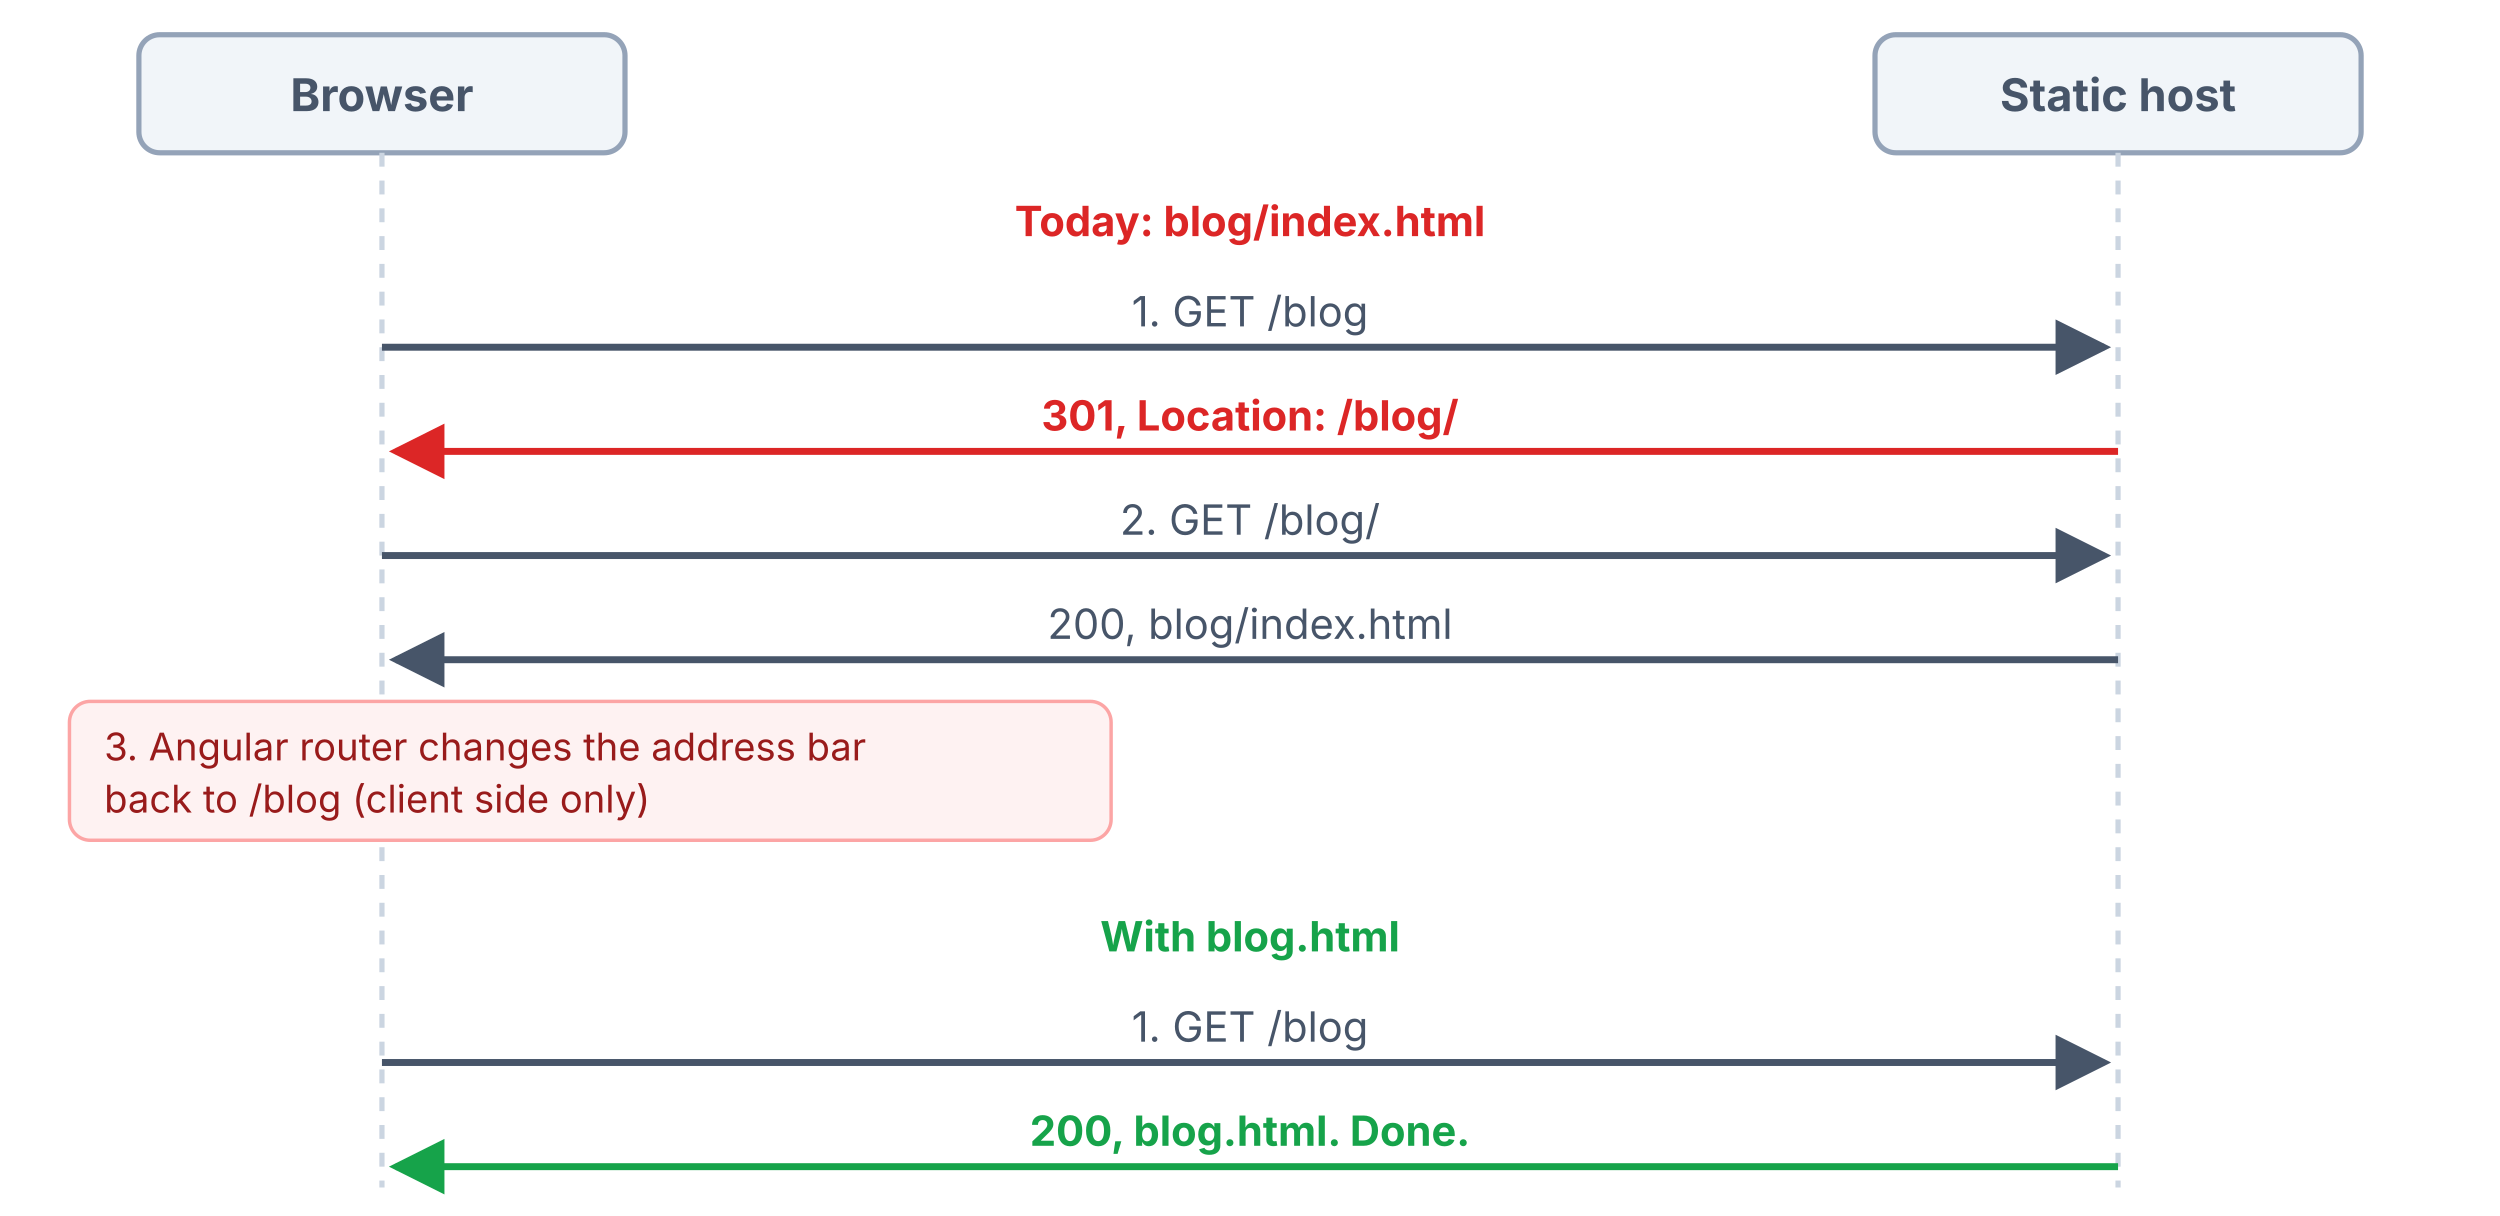
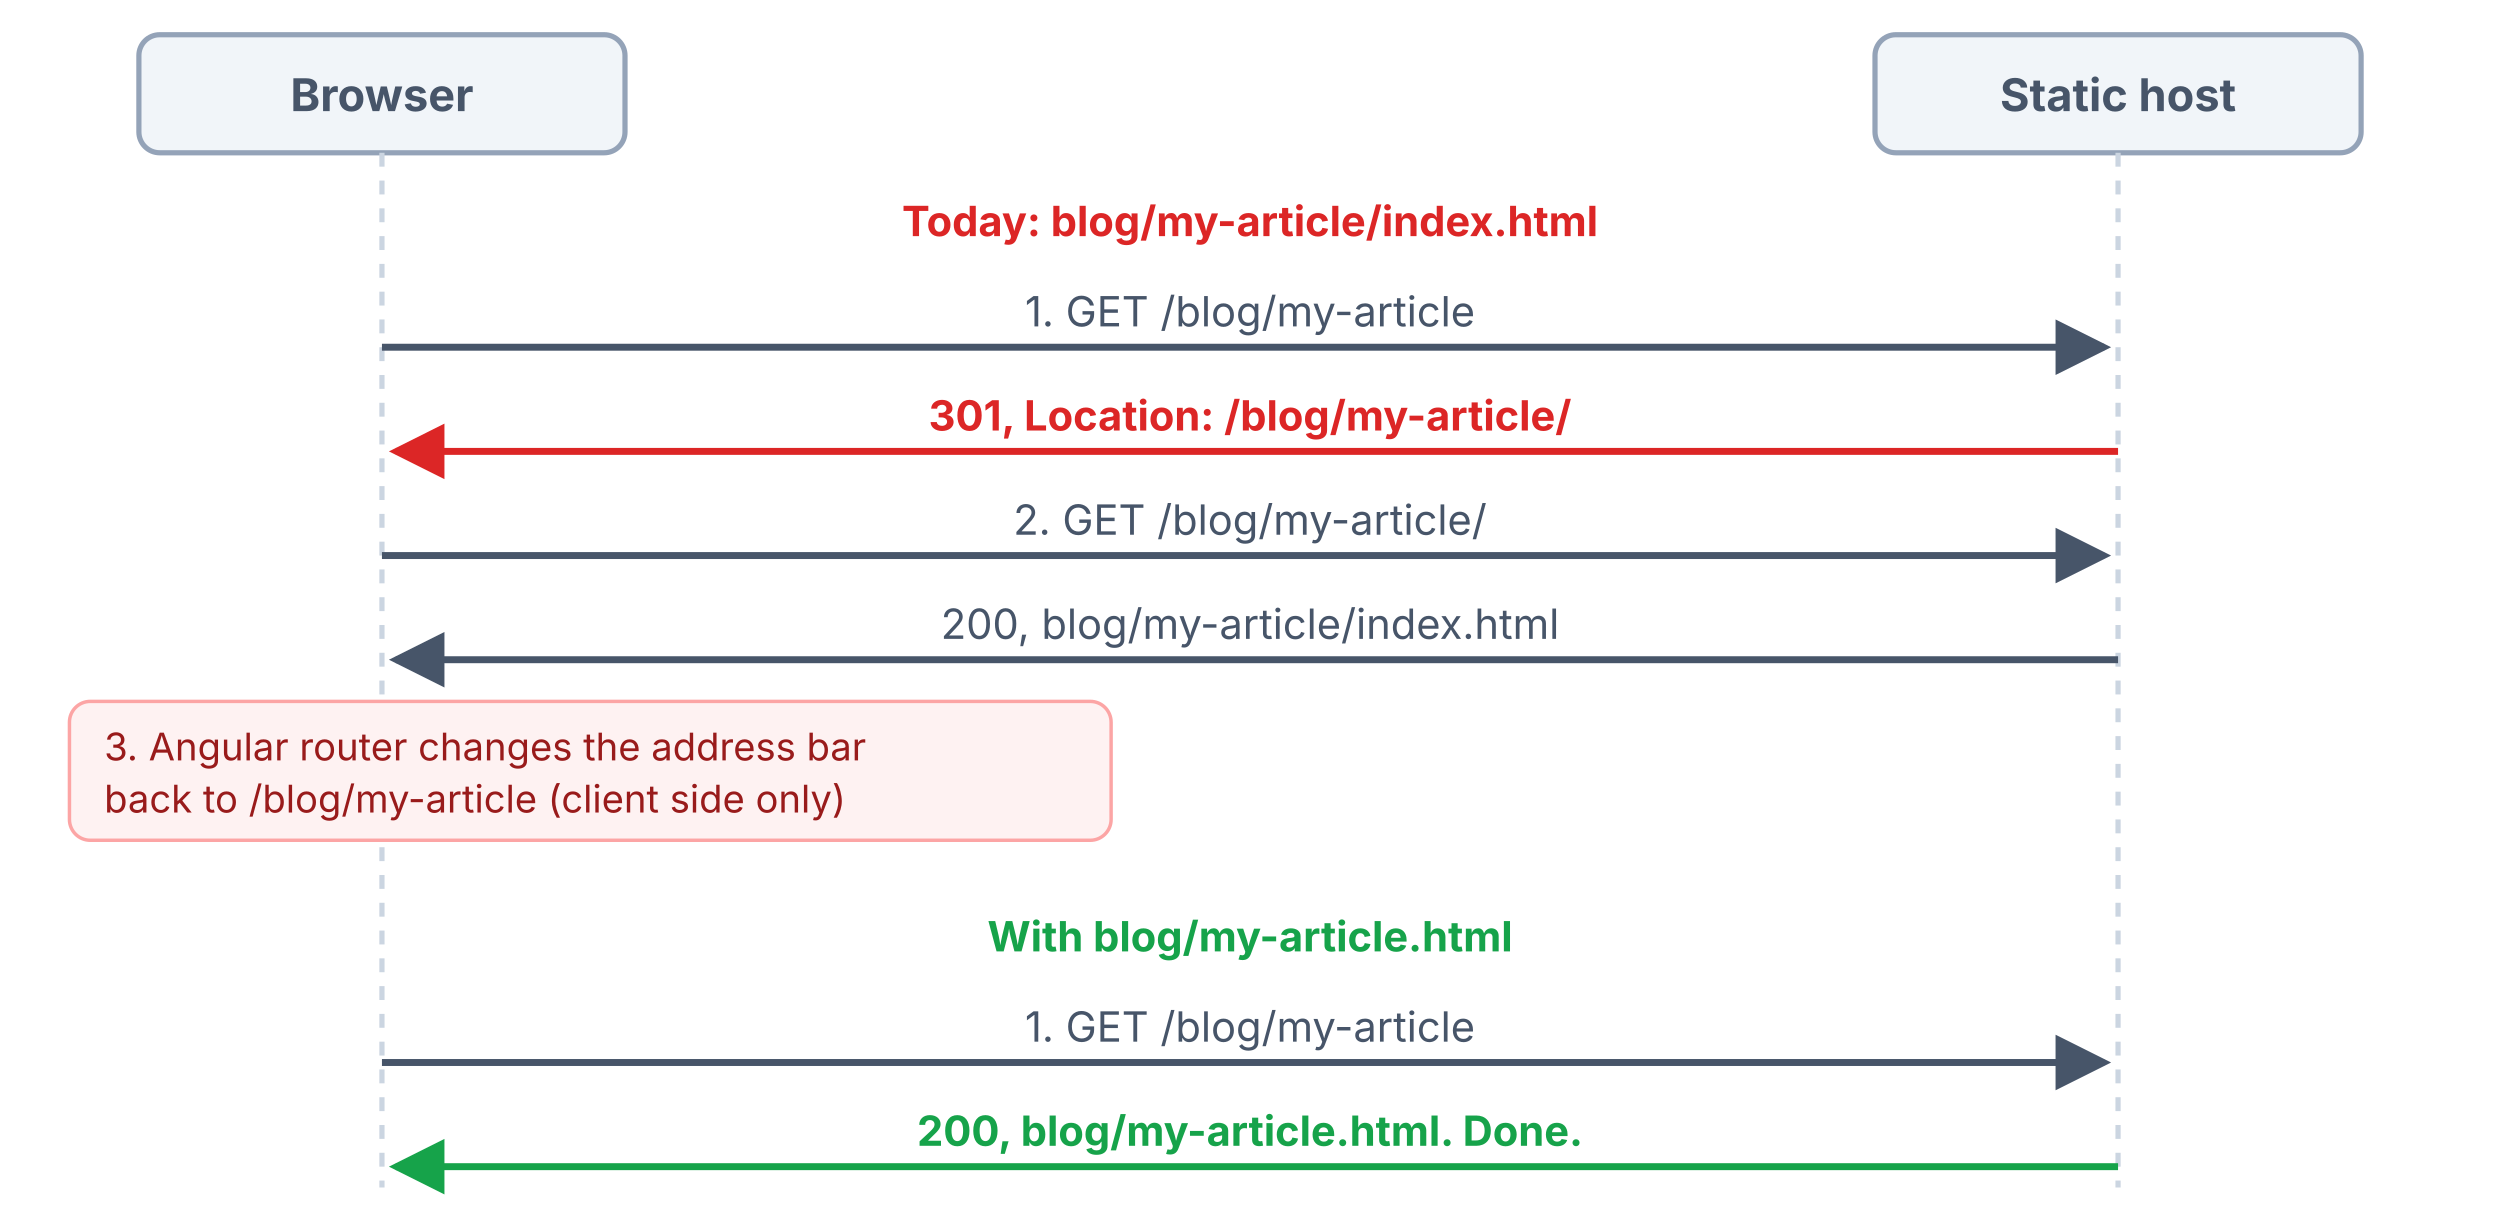
<svg xmlns="http://www.w3.org/2000/svg" viewBox="0 0 720 350" style="font-family:system-ui,-apple-system,sans-serif">
  <defs>
    <marker id="arr-g" markerWidth="8" markerHeight="8" refX="7" refY="4" orient="auto">
      <path d="M0,0 L8,4 L0,8 z" fill="#475569" />
    </marker>
    <marker id="arr-r" markerWidth="8" markerHeight="8" refX="7" refY="4" orient="auto">
      <path d="M0,0 L8,4 L0,8 z" fill="#dc2626" />
    </marker>
    <marker id="arr-ok" markerWidth="8" markerHeight="8" refX="7" refY="4" orient="auto">
      <path d="M0,0 L8,4 L0,8 z" fill="#16a34a" />
    </marker>
  </defs>
  <rect x="40" y="10" width="140" height="34" rx="6" fill="#f1f5f9" stroke="#94a3b8" stroke-width="1.5" />
  <text x="110" y="32" text-anchor="middle" fill="#475569" font-size="13" font-weight="bold">Browser</text>
  <rect x="540" y="10" width="140" height="34" rx="6" fill="#f1f5f9" stroke="#94a3b8" stroke-width="1.5" />
  <text x="610" y="32" text-anchor="middle" fill="#475569" font-size="13" font-weight="bold">Static host</text>
  <line x1="110" y1="44" x2="110" y2="342" stroke="#cbd5e1" stroke-width="1.5" stroke-dasharray="4 4" />
  <line x1="610" y1="44" x2="610" y2="342" stroke="#cbd5e1" stroke-width="1.5" stroke-dasharray="4 4" />
-   <text x="360" y="68" text-anchor="middle" fill="#dc2626" font-size="12" font-weight="bold">Today: blog/index.html</text>
+   <text x="360" y="68" text-anchor="middle" fill="#dc2626" font-size="12" font-weight="bold">Today: blog/my-article/index.html</text>
  <line x1="110" y1="100" x2="606" y2="100" stroke="#475569" stroke-width="2" marker-end="url(#arr-g)" />
-   <text x="360" y="94" text-anchor="middle" fill="#475569" font-size="12">1. GET /blog</text>
+   <text x="360" y="94" text-anchor="middle" fill="#475569" font-size="12">1. GET /blog/my-article</text>
  <line x1="610" y1="130" x2="114" y2="130" stroke="#dc2626" stroke-width="2" marker-end="url(#arr-r)" />
-   <text x="360" y="124" text-anchor="middle" fill="#dc2626" font-size="12" font-weight="bold">301, Location: /blog/</text>
+   <text x="360" y="124" text-anchor="middle" fill="#dc2626" font-size="12" font-weight="bold">301, Location: /blog/my-article/</text>
  <line x1="110" y1="160" x2="606" y2="160" stroke="#475569" stroke-width="2" marker-end="url(#arr-g)" />
-   <text x="360" y="154" text-anchor="middle" fill="#475569" font-size="12">2. GET /blog/</text>
+   <text x="360" y="154" text-anchor="middle" fill="#475569" font-size="12">2. GET /blog/my-article/</text>
  <line x1="610" y1="190" x2="114" y2="190" stroke="#475569" stroke-width="2" marker-end="url(#arr-g)" />
-   <text x="360" y="184" text-anchor="middle" fill="#475569" font-size="12">200, blog/index.html</text>
+   <text x="360" y="184" text-anchor="middle" fill="#475569" font-size="12">200, blog/my-article/index.html</text>
  <rect x="20" y="202" width="300" height="40" rx="6" fill="#fef2f2" stroke="#fca5a5" stroke-width="1" />
  <text x="30" y="219" fill="#991b1b" font-size="11">3. Angular router changes the address bar</text>
-   <text x="30" y="234" fill="#991b1b" font-size="11">back to /blog (client side only)</text>
-   <text x="360" y="274" text-anchor="middle" fill="#16a34a" font-size="12" font-weight="bold">With blog.html</text>
+   <text x="30" y="234" fill="#991b1b" font-size="11">back to /blog/my-article (client side only)</text>
+   <text x="360" y="274" text-anchor="middle" fill="#16a34a" font-size="12" font-weight="bold">With blog/my-article.html</text>
  <line x1="110" y1="306" x2="606" y2="306" stroke="#475569" stroke-width="2" marker-end="url(#arr-g)" />
-   <text x="360" y="300" text-anchor="middle" fill="#475569" font-size="12">1. GET /blog</text>
+   <text x="360" y="300" text-anchor="middle" fill="#475569" font-size="12">1. GET /blog/my-article</text>
  <line x1="610" y1="336" x2="114" y2="336" stroke="#16a34a" stroke-width="2" marker-end="url(#arr-ok)" />
-   <text x="360" y="330" text-anchor="middle" fill="#16a34a" font-size="12" font-weight="bold">200, blog.html. Done.</text>
+   <text x="360" y="330" text-anchor="middle" fill="#16a34a" font-size="12" font-weight="bold">200, blog/my-article.html. Done.</text>
</svg>
